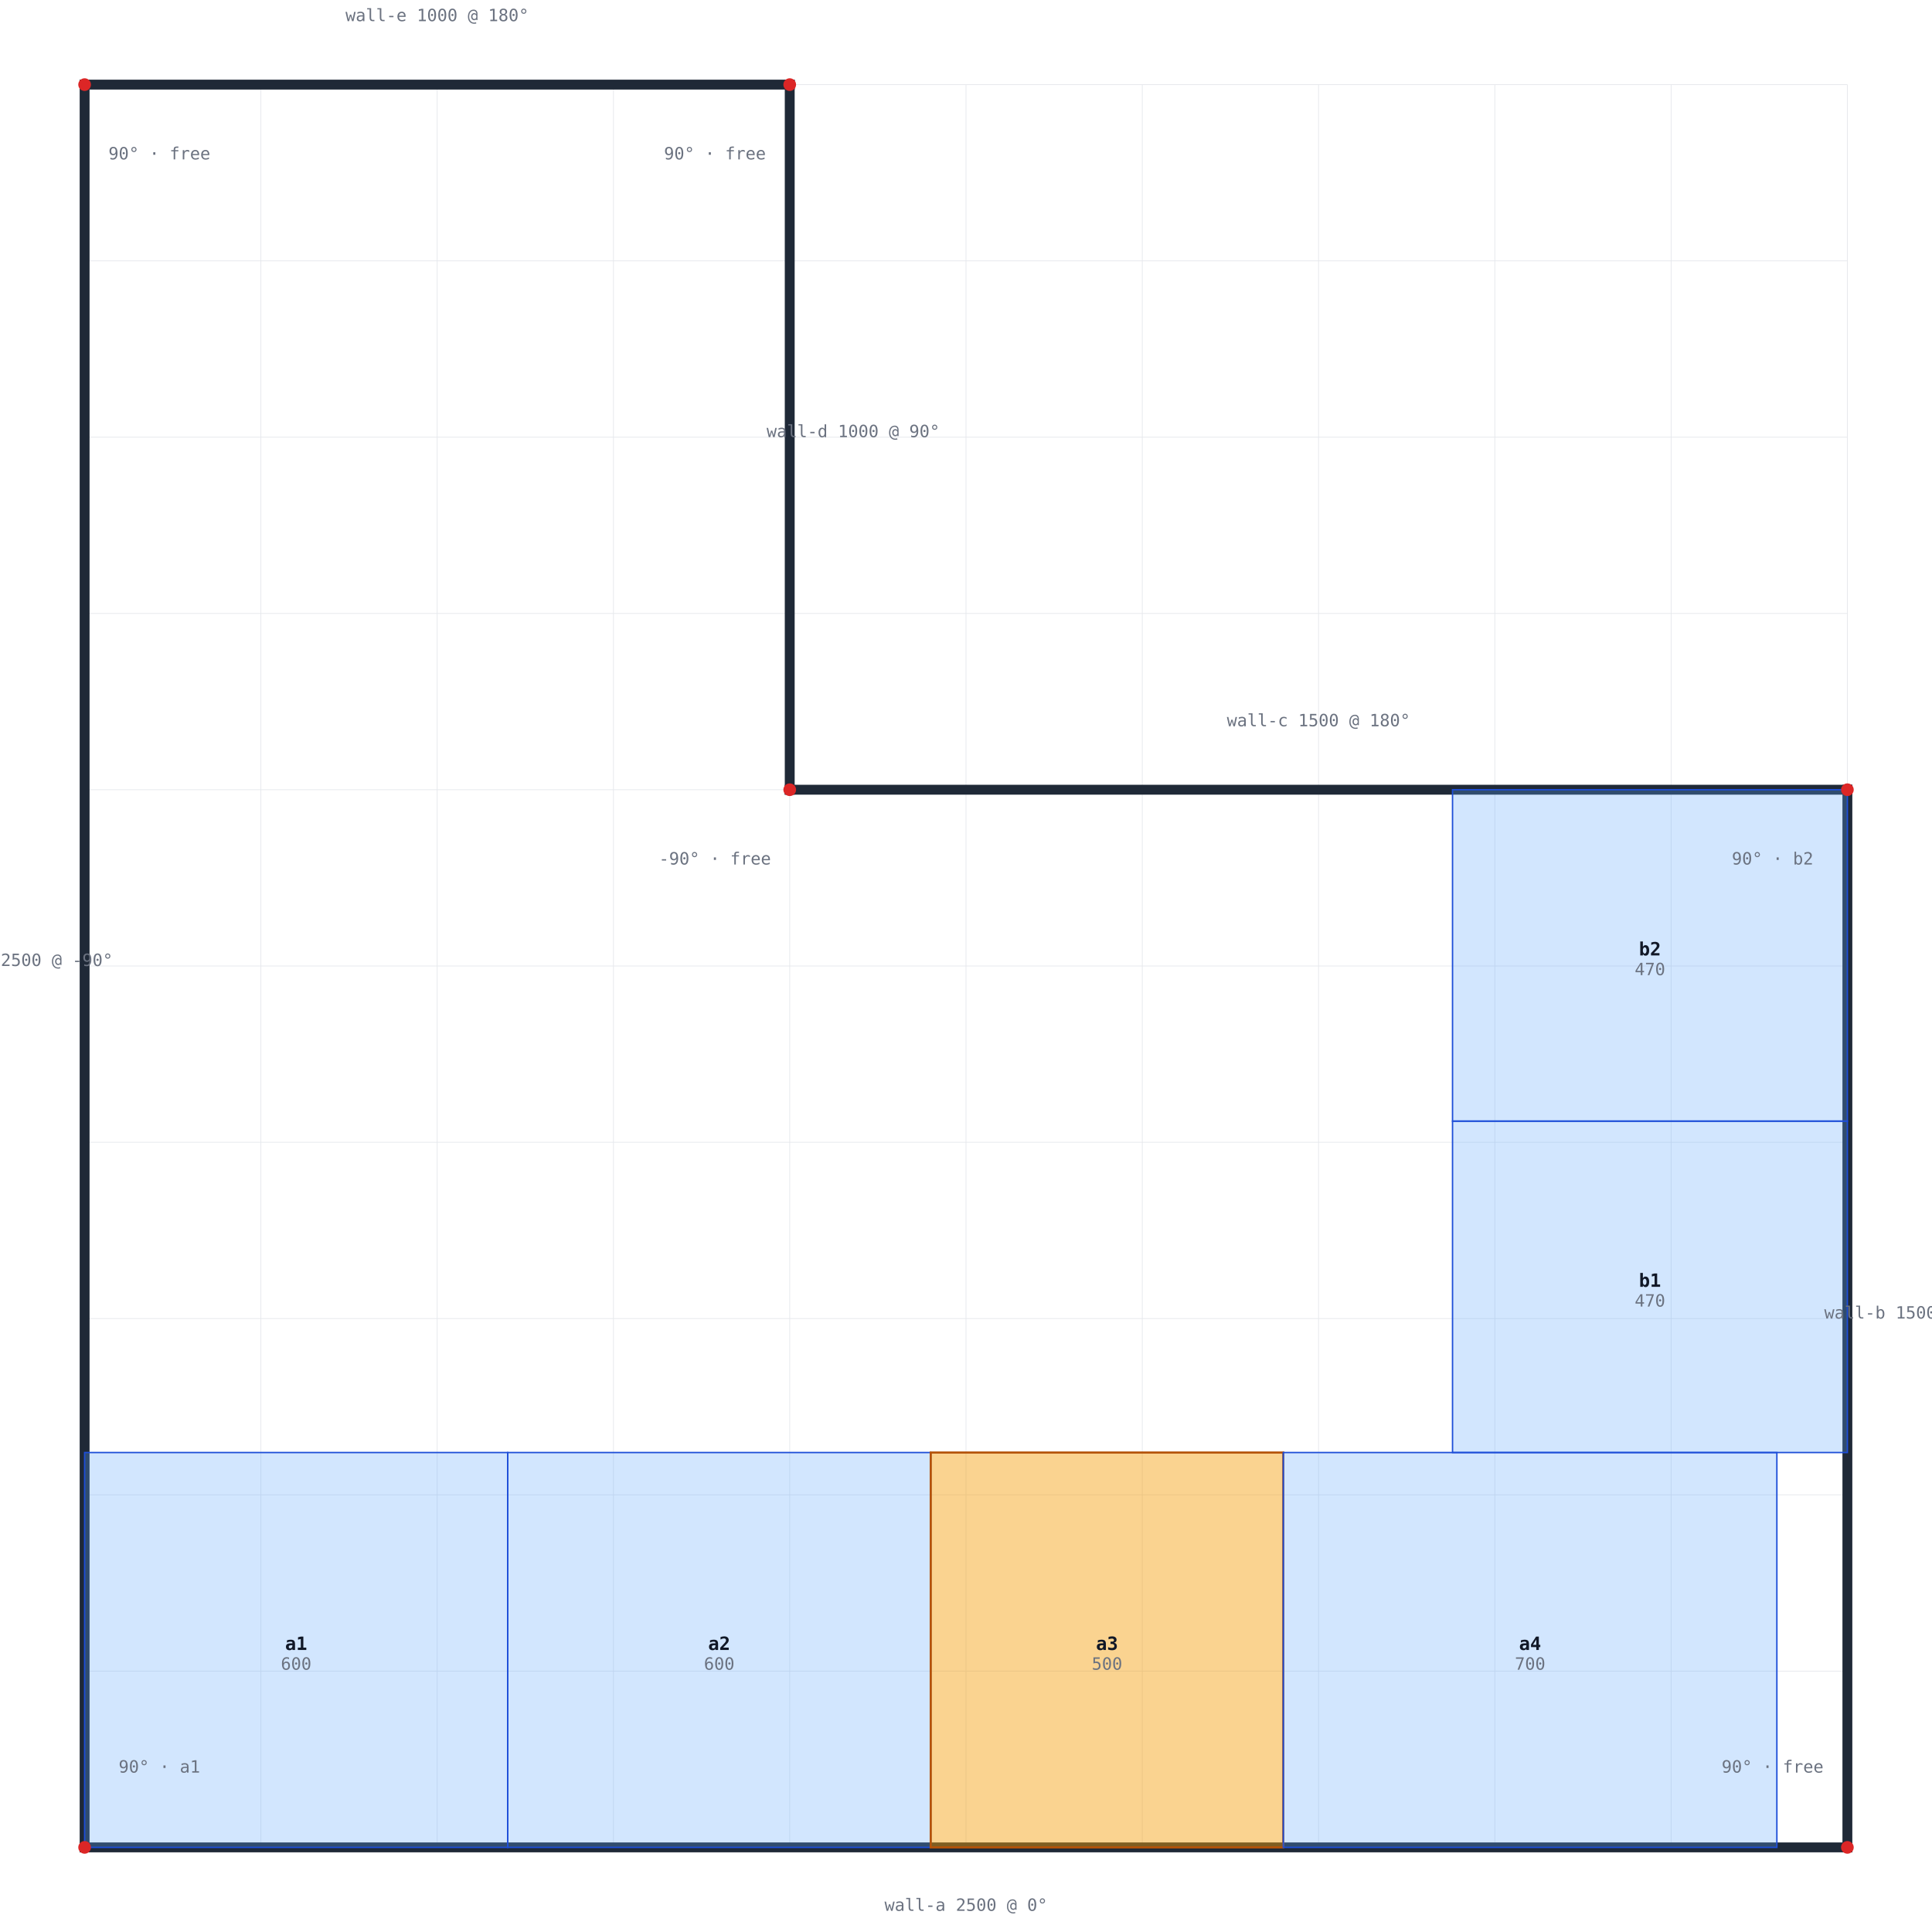
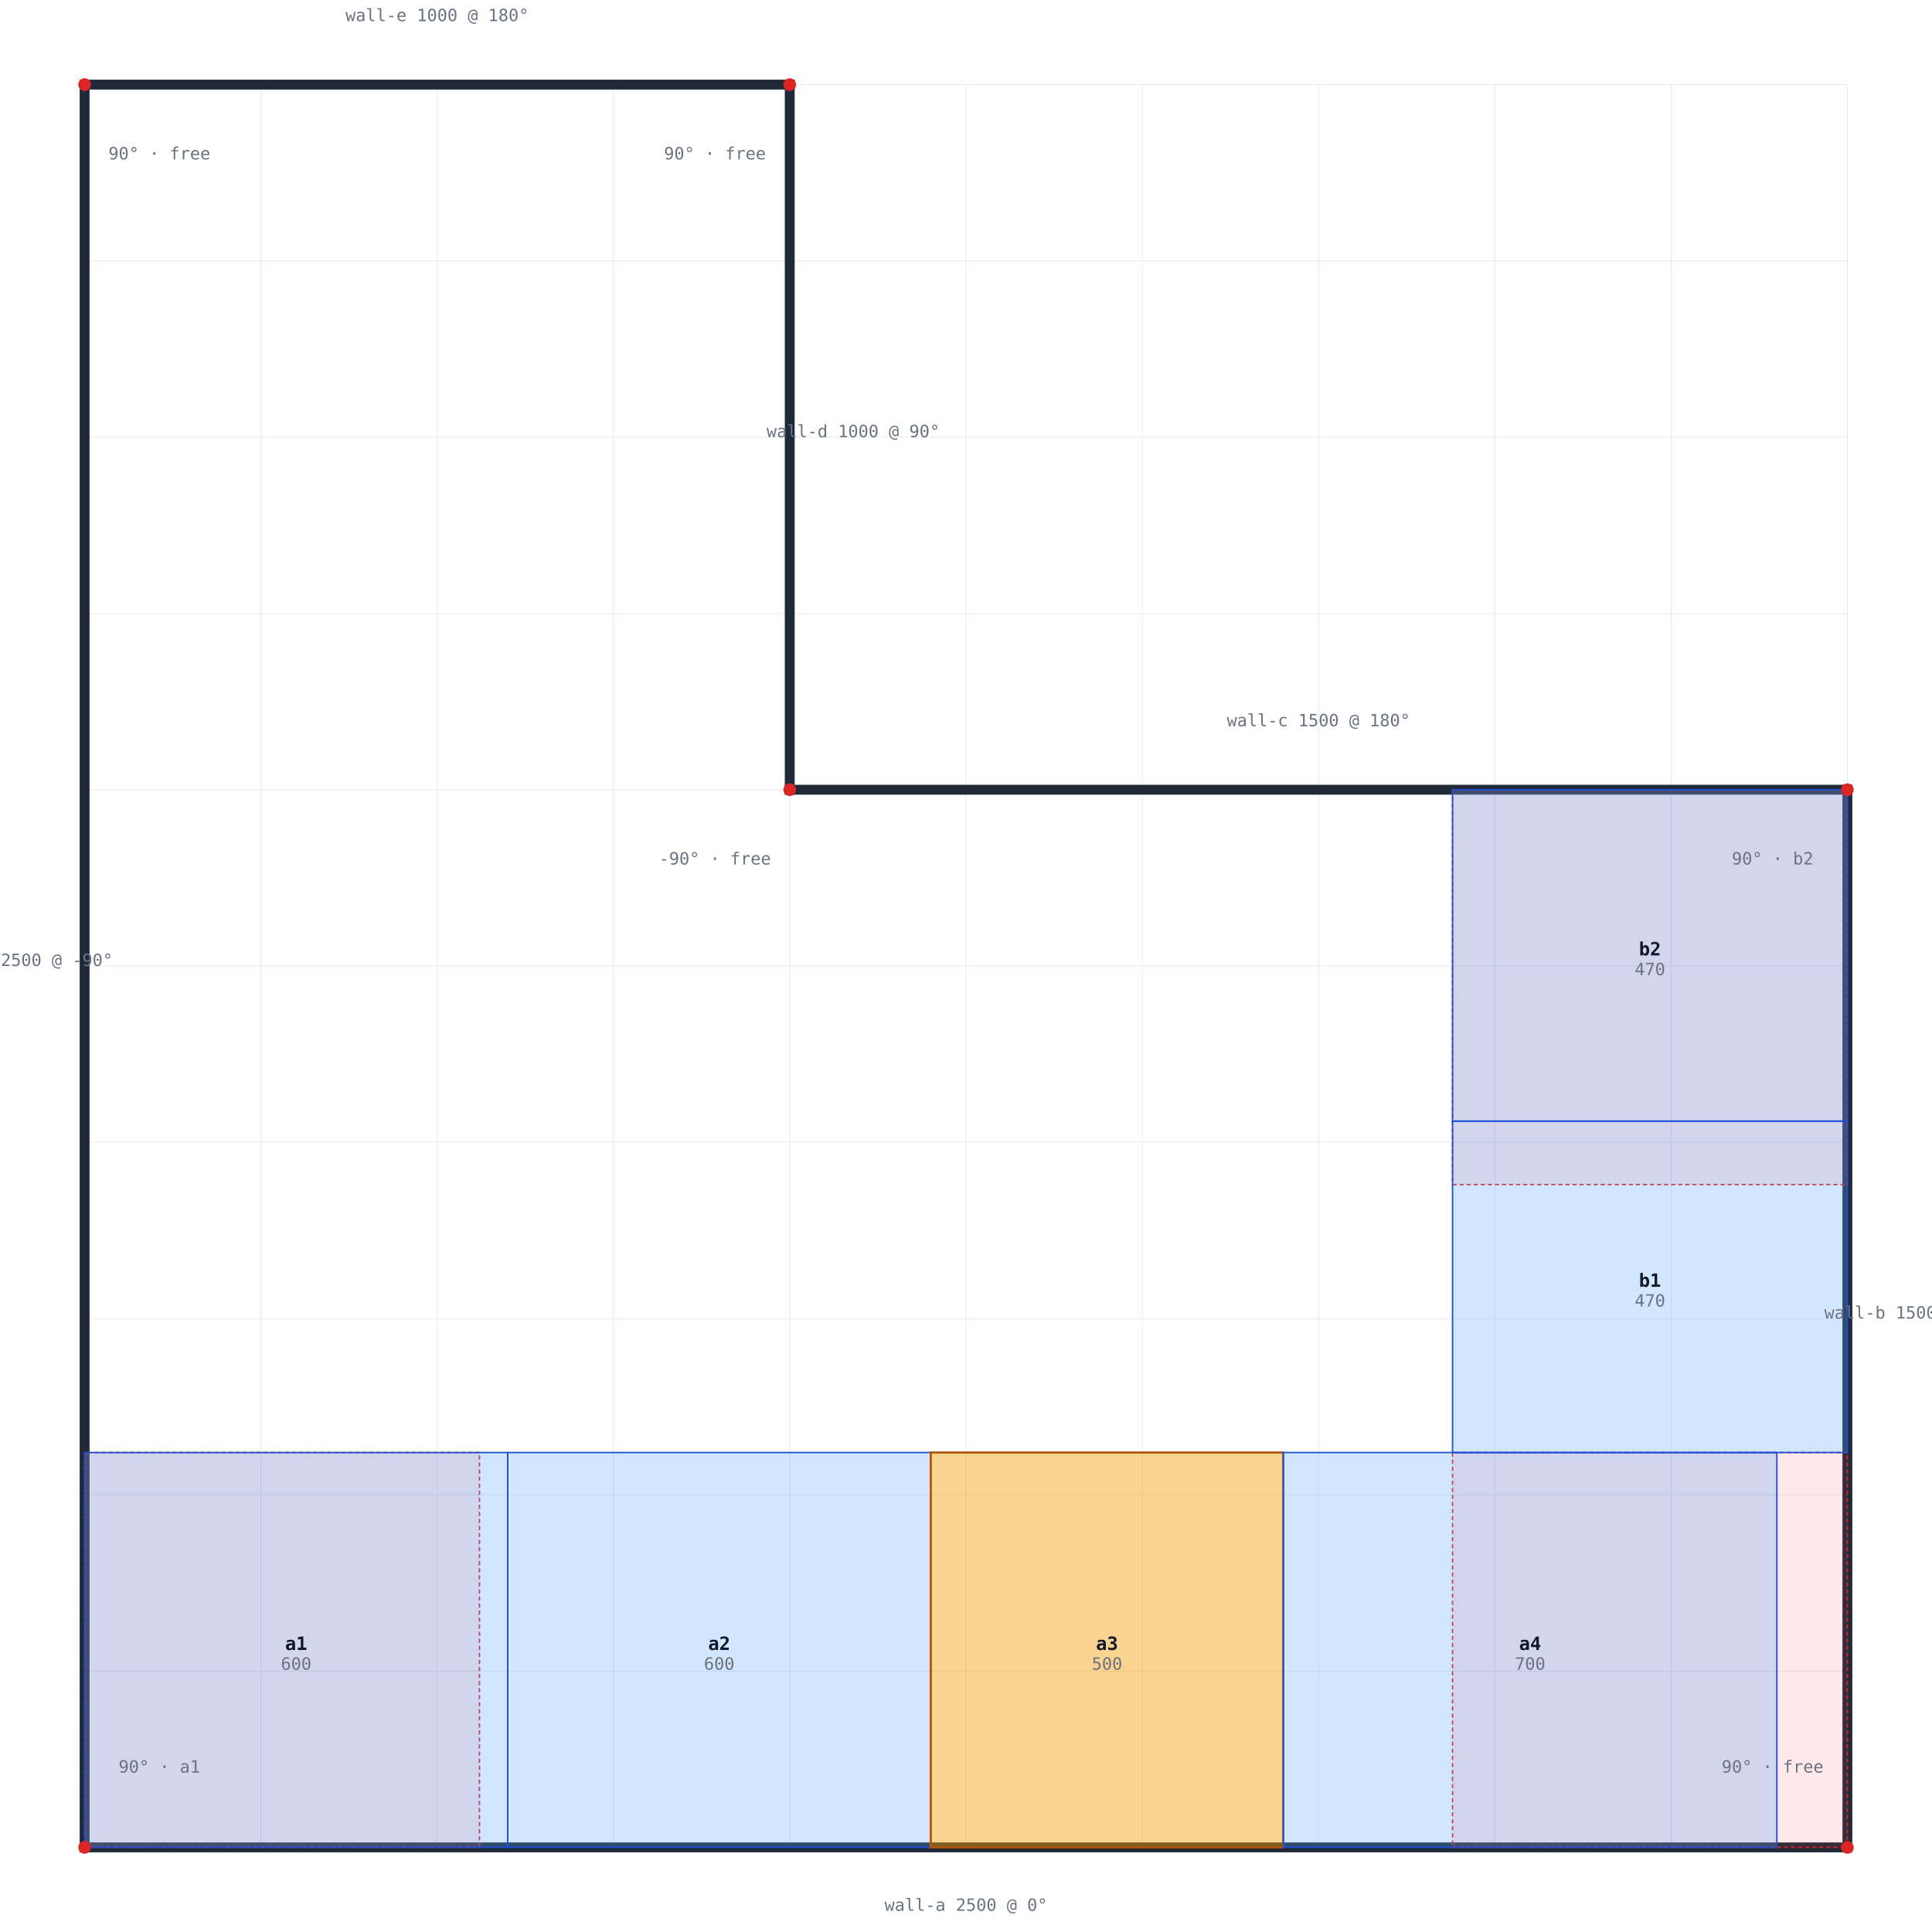
<svg xmlns="http://www.w3.org/2000/svg" viewBox="0 0 2740 2740" width="100%" role="img" aria-label="Plan view">
  <style>
      .w{stroke:#1f2937;stroke-width:14;fill:none;stroke-linecap:square}
      .g{stroke:#e5e7eb;stroke-width:1}
      .m{fill:#60a5fa;fill-opacity:.28;stroke:#1d4ed8;stroke-width:2}
      .m.hi{fill:#f59e0b;fill-opacity:.45;stroke:#b45309;stroke-width:3}
+       .m.err{fill:#f87171;fill-opacity:.5;stroke:#b91c1c;stroke-width:3}
+       .res{fill:#ef4444;fill-opacity:.12;stroke:#dc2626;stroke-width:2;stroke-dasharray:6 4}
      .lbl{font:600 26px ui-monospace,monospace;fill:#111827}
      .dim{font:500 24px ui-monospace,monospace;fill:#6b7280}
      .cor{fill:#dc2626}
      .op{stroke:#0ea5e9;stroke-width:6;fill:none}
    </style>
  <line class="g" x1="120" y1="2620" x2="120" y2="120" />
  <line class="g" x1="370" y1="2620" x2="370" y2="120" />
  <line class="g" x1="620" y1="2620" x2="620" y2="120" />
  <line class="g" x1="870" y1="2620" x2="870" y2="120" />
  <line class="g" x1="1120" y1="2620" x2="1120" y2="120" />
  <line class="g" x1="1370" y1="2620" x2="1370" y2="120" />
  <line class="g" x1="1620" y1="2620" x2="1620" y2="120" />
  <line class="g" x1="1870" y1="2620" x2="1870" y2="120" />
  <line class="g" x1="2120" y1="2620" x2="2120" y2="120" />
  <line class="g" x1="2370" y1="2620" x2="2370" y2="120" />
  <line class="g" x1="2620" y1="2620" x2="2620" y2="120" />
  <line class="g" x1="120" y1="2620" x2="2620" y2="2620" />
  <line class="g" x1="120" y1="2370" x2="2620" y2="2370" />
  <line class="g" x1="120" y1="2120" x2="2620" y2="2120" />
  <line class="g" x1="120" y1="1870" x2="2620" y2="1870" />
  <line class="g" x1="120" y1="1620" x2="2620" y2="1620" />
  <line class="g" x1="120" y1="1370" x2="2620" y2="1370" />
  <line class="g" x1="120" y1="1120" x2="2620" y2="1120" />
  <line class="g" x1="120" y1="870" x2="2620" y2="870" />
  <line class="g" x1="120" y1="620" x2="2620" y2="620" />
  <line class="g" x1="120" y1="370" x2="2620" y2="370" />
  <line class="g" x1="120" y1="120" x2="2620" y2="120" />
  <line class="op" x1="2220" y1="1120" x2="1320" y2="1120" />
  <line class="op" x1="920" y1="120" x2="120" y2="120" />
  <line class="w" x1="120" y1="2620" x2="2620" y2="2620" />
  <line class="w" x1="2620" y1="2620" x2="2620" y2="1120" />
  <line class="w" x1="2620" y1="1120" x2="1120" y2="1120" />
  <line class="w" x1="1120" y1="1120" x2="1120" y2="120" />
  <line class="w" x1="1120" y1="120" x2="120" y2="120" />
  <line class="w" x1="120" y1="120" x2="120" y2="2620" />
+   <polygon class="res" points="2620,2620 2620,2060 2060,2060 2060,2620" />
+   <polygon class="res" points="2620,1120 2060,1120 2060,1680 2620,1680" />
+   <polygon class="res" points="120,2060 120,2620 680,2620 680,2060" />
  <polygon class="m" points="120,2620 720,2620 720,2060 120,2060" />
  <polygon class="m" points="720,2620 1320,2620 1320,2060 720,2060" />
  <polygon class="m hi" points="1320,2620 1820,2620 1820,2060 1320,2060" />
  <polygon class="m" points="1820,2620 2520,2620 2520,2060 1820,2060" />
  <polygon class="m" points="2620,2060 2620,1590 2060,1590 2060,2060" />
  <polygon class="m" points="2620,1590 2620,1120 2060,1120 2060,1590" />
  <text class="dim" x="1370" y="2710" text-anchor="middle">wall-a 2500 @ 0°</text>
  <text class="dim" x="2710" y="1870" text-anchor="middle">wall-b 1500 @ 90°</text>
  <text class="dim" x="1870" y="1030" text-anchor="middle">wall-c 1500 @ 180°</text>
  <text class="dim" x="1210" y="620" text-anchor="middle">wall-d 1000 @ 90°</text>
  <text class="dim" x="620" y="30" text-anchor="middle">wall-e 1000 @ 180°</text>
  <text class="dim" x="30" y="1370" text-anchor="middle">wall-f 2500 @ -90°</text>
  <text class="lbl" x="420" y="2340" text-anchor="middle">a1<tspan class="dim" x="420" dy="28">600</tspan>
  </text>
  <text class="lbl" x="1020" y="2340" text-anchor="middle">a2<tspan class="dim" x="1020" dy="28">600</tspan>
  </text>
  <text class="lbl" x="1570" y="2340" text-anchor="middle">a3<tspan class="dim" x="1570" dy="28">500</tspan>
  </text>
  <text class="lbl" x="2170" y="2340" text-anchor="middle">a4<tspan class="dim" x="2170" dy="28">700</tspan>
  </text>
  <text class="lbl" x="2340" y="1825" text-anchor="middle">b1<tspan class="dim" x="2340" dy="28">470</tspan>
  </text>
  <text class="lbl" x="2340" y="1355" text-anchor="middle">b2<tspan class="dim" x="2340" dy="28">470</tspan>
  </text>
  <circle class="cor" cx="2620" cy="2620" r="9" />
  <text class="dim" x="2513.93" y="2513.93" text-anchor="middle">90° · free</text>
  <circle class="cor" cx="2620" cy="1120" r="9" />
  <text class="dim" x="2513.93" y="1226.07" text-anchor="middle">90° · b2</text>
  <circle class="cor" cx="1120" cy="1120" r="9" />
  <text class="dim" x="1013.93" y="1226.07" text-anchor="middle">-90° · free</text>
  <circle class="cor" cx="1120" cy="120" r="9" />
  <text class="dim" x="1013.93" y="226.07" text-anchor="middle">90° · free</text>
  <circle class="cor" cx="120" cy="120" r="9" />
  <text class="dim" x="226.07" y="226.07" text-anchor="middle">90° · free</text>
  <circle class="cor" cx="120" cy="2620" r="9" />
  <text class="dim" x="226.07" y="2513.93" text-anchor="middle">90° · a1</text>
</svg>
